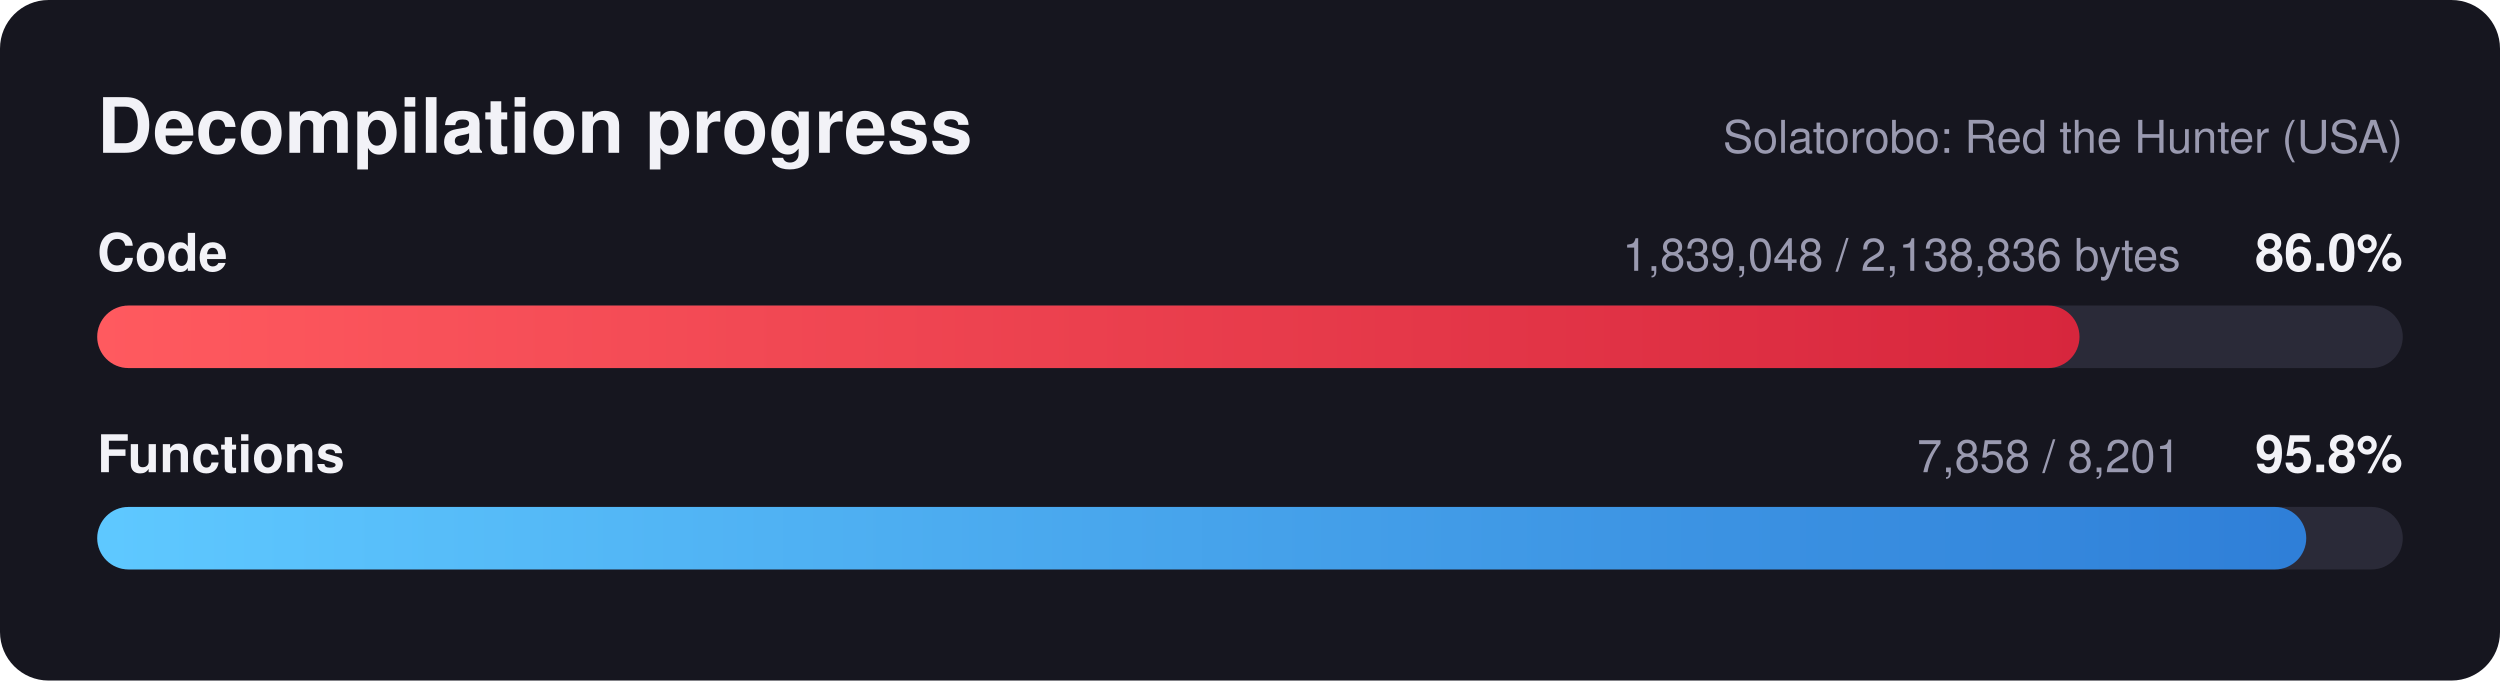
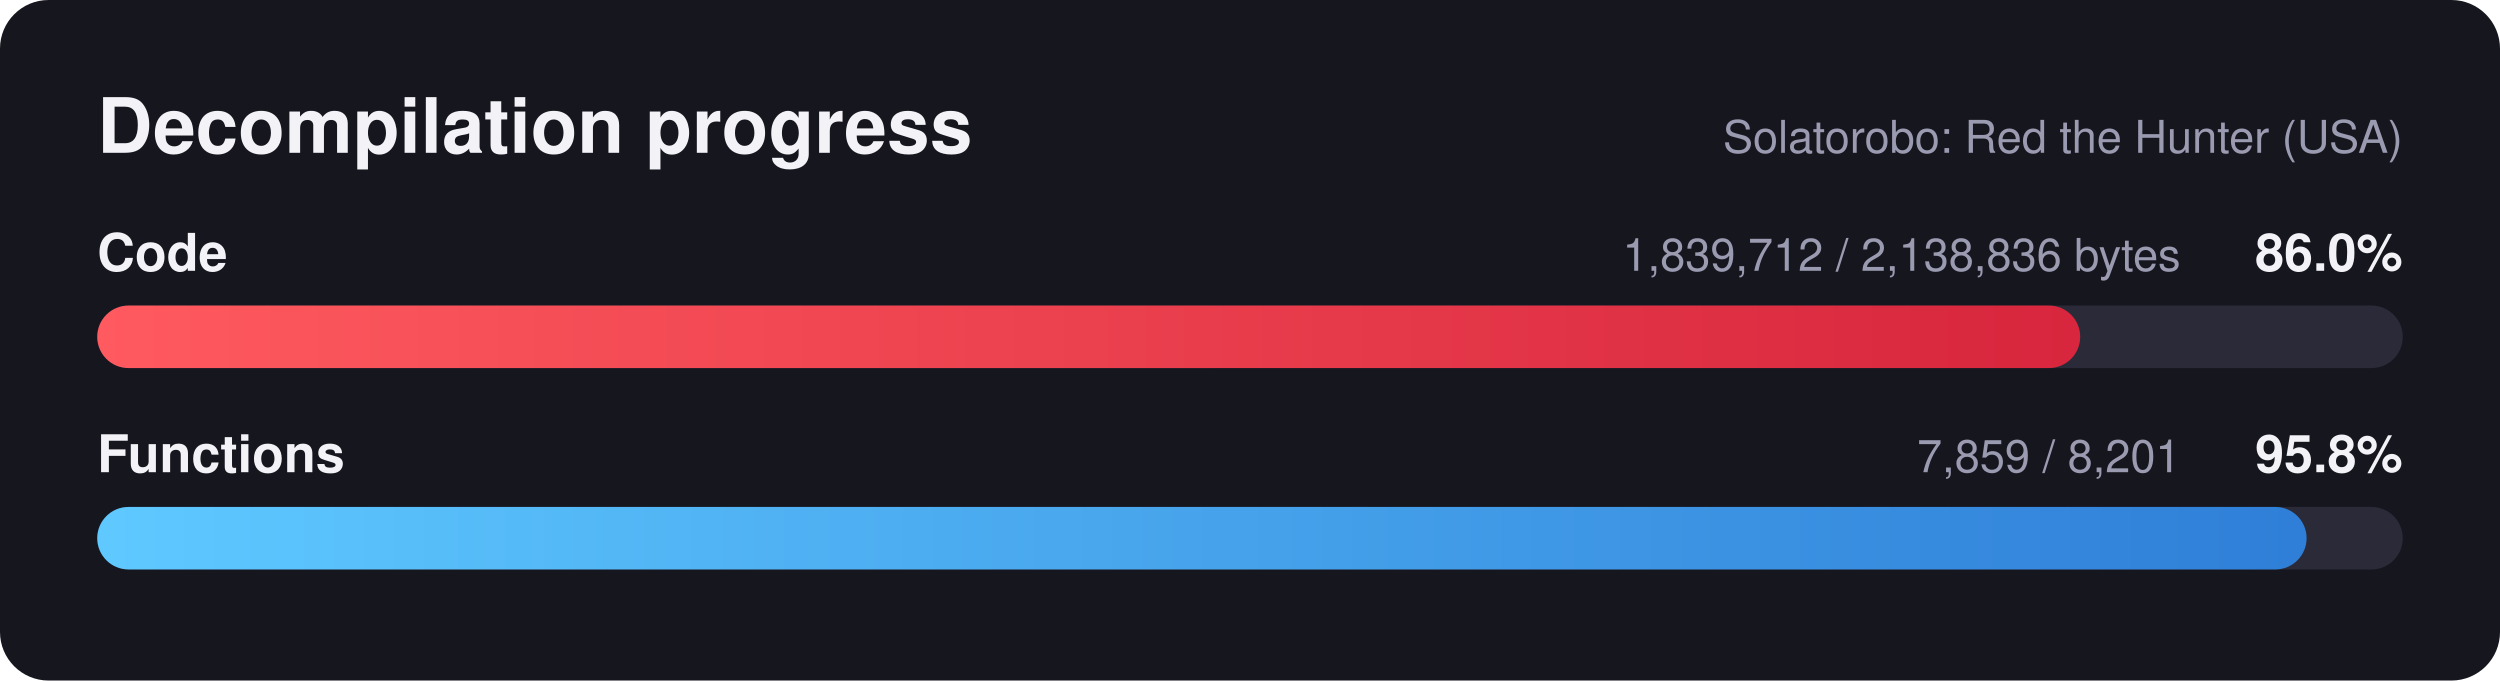
<svg xmlns="http://www.w3.org/2000/svg" width="720" height="196" viewBox="0 0 720 196" font-family="Segoe UI, Helvetica, Arial, sans-serif">
  <defs>
    <linearGradient id="red" x1="0" x2="1" y1="0" y2="0">
      <stop offset="0" stop-color="#ff5a5f" />
      <stop offset="1" stop-color="#d7263d" />
    </linearGradient>
    <linearGradient id="blue" x1="0" x2="1" y1="0" y2="0">
      <stop offset="0" stop-color="#5ec8ff" />
      <stop offset="1" stop-color="#2f7fd8" />
    </linearGradient>
  </defs>
  <rect width="720" height="196" rx="14" fill="#16161f" />
  <text x="28" y="44" fill="#f2f2f7" font-size="22" font-weight="700">Decompilation progress</text>
  <text x="692" y="44" fill="#9a9ab0" font-size="13" text-anchor="end">Solatorobo: Red the Hunter (USA)</text>
  <text x="28" y="78" fill="#f2f2f7" font-size="15" font-weight="600">Code</text>
  <text x="692" y="78" fill="#f2f2f7" font-size="15" font-weight="700" text-anchor="end">86.0%</text>
-   <text x="628" y="78" fill="#9a9ab0" font-size="13" text-anchor="end">1,839,048 / 2,138,836 bytes</text>
+   <text x="628" y="78" fill="#9a9ab0" font-size="13" text-anchor="end">1,839,712 / 2,138,836 bytes</text>
  <rect x="28" y="88" width="664" height="18" rx="9.0" fill="#2a2a38" />
-   <rect x="28" y="88" width="570.9" height="18" rx="9.0" fill="url(#red)" />
+   <rect x="28" y="88" width="571.1" height="18" rx="9.0" fill="url(#red)" />
  <text x="28" y="136" fill="#f2f2f7" font-size="15" font-weight="600">Functions</text>
  <text x="692" y="136" fill="#f2f2f7" font-size="15" font-weight="700" text-anchor="end">95.8%</text>
-   <text x="628" y="136" fill="#9a9ab0" font-size="13" text-anchor="end">7,858 / 8,201</text>
+   <text x="628" y="136" fill="#9a9ab0" font-size="13" text-anchor="end">7,859 / 8,201</text>
  <rect x="28" y="146" width="664" height="18" rx="9.0" fill="#2a2a38" />
-   <rect x="28" y="146" width="636.2" height="18" rx="9.0" fill="url(#blue)" />
+   <rect x="28" y="146" width="636.3" height="18" rx="9.0" fill="url(#blue)" />
</svg>
